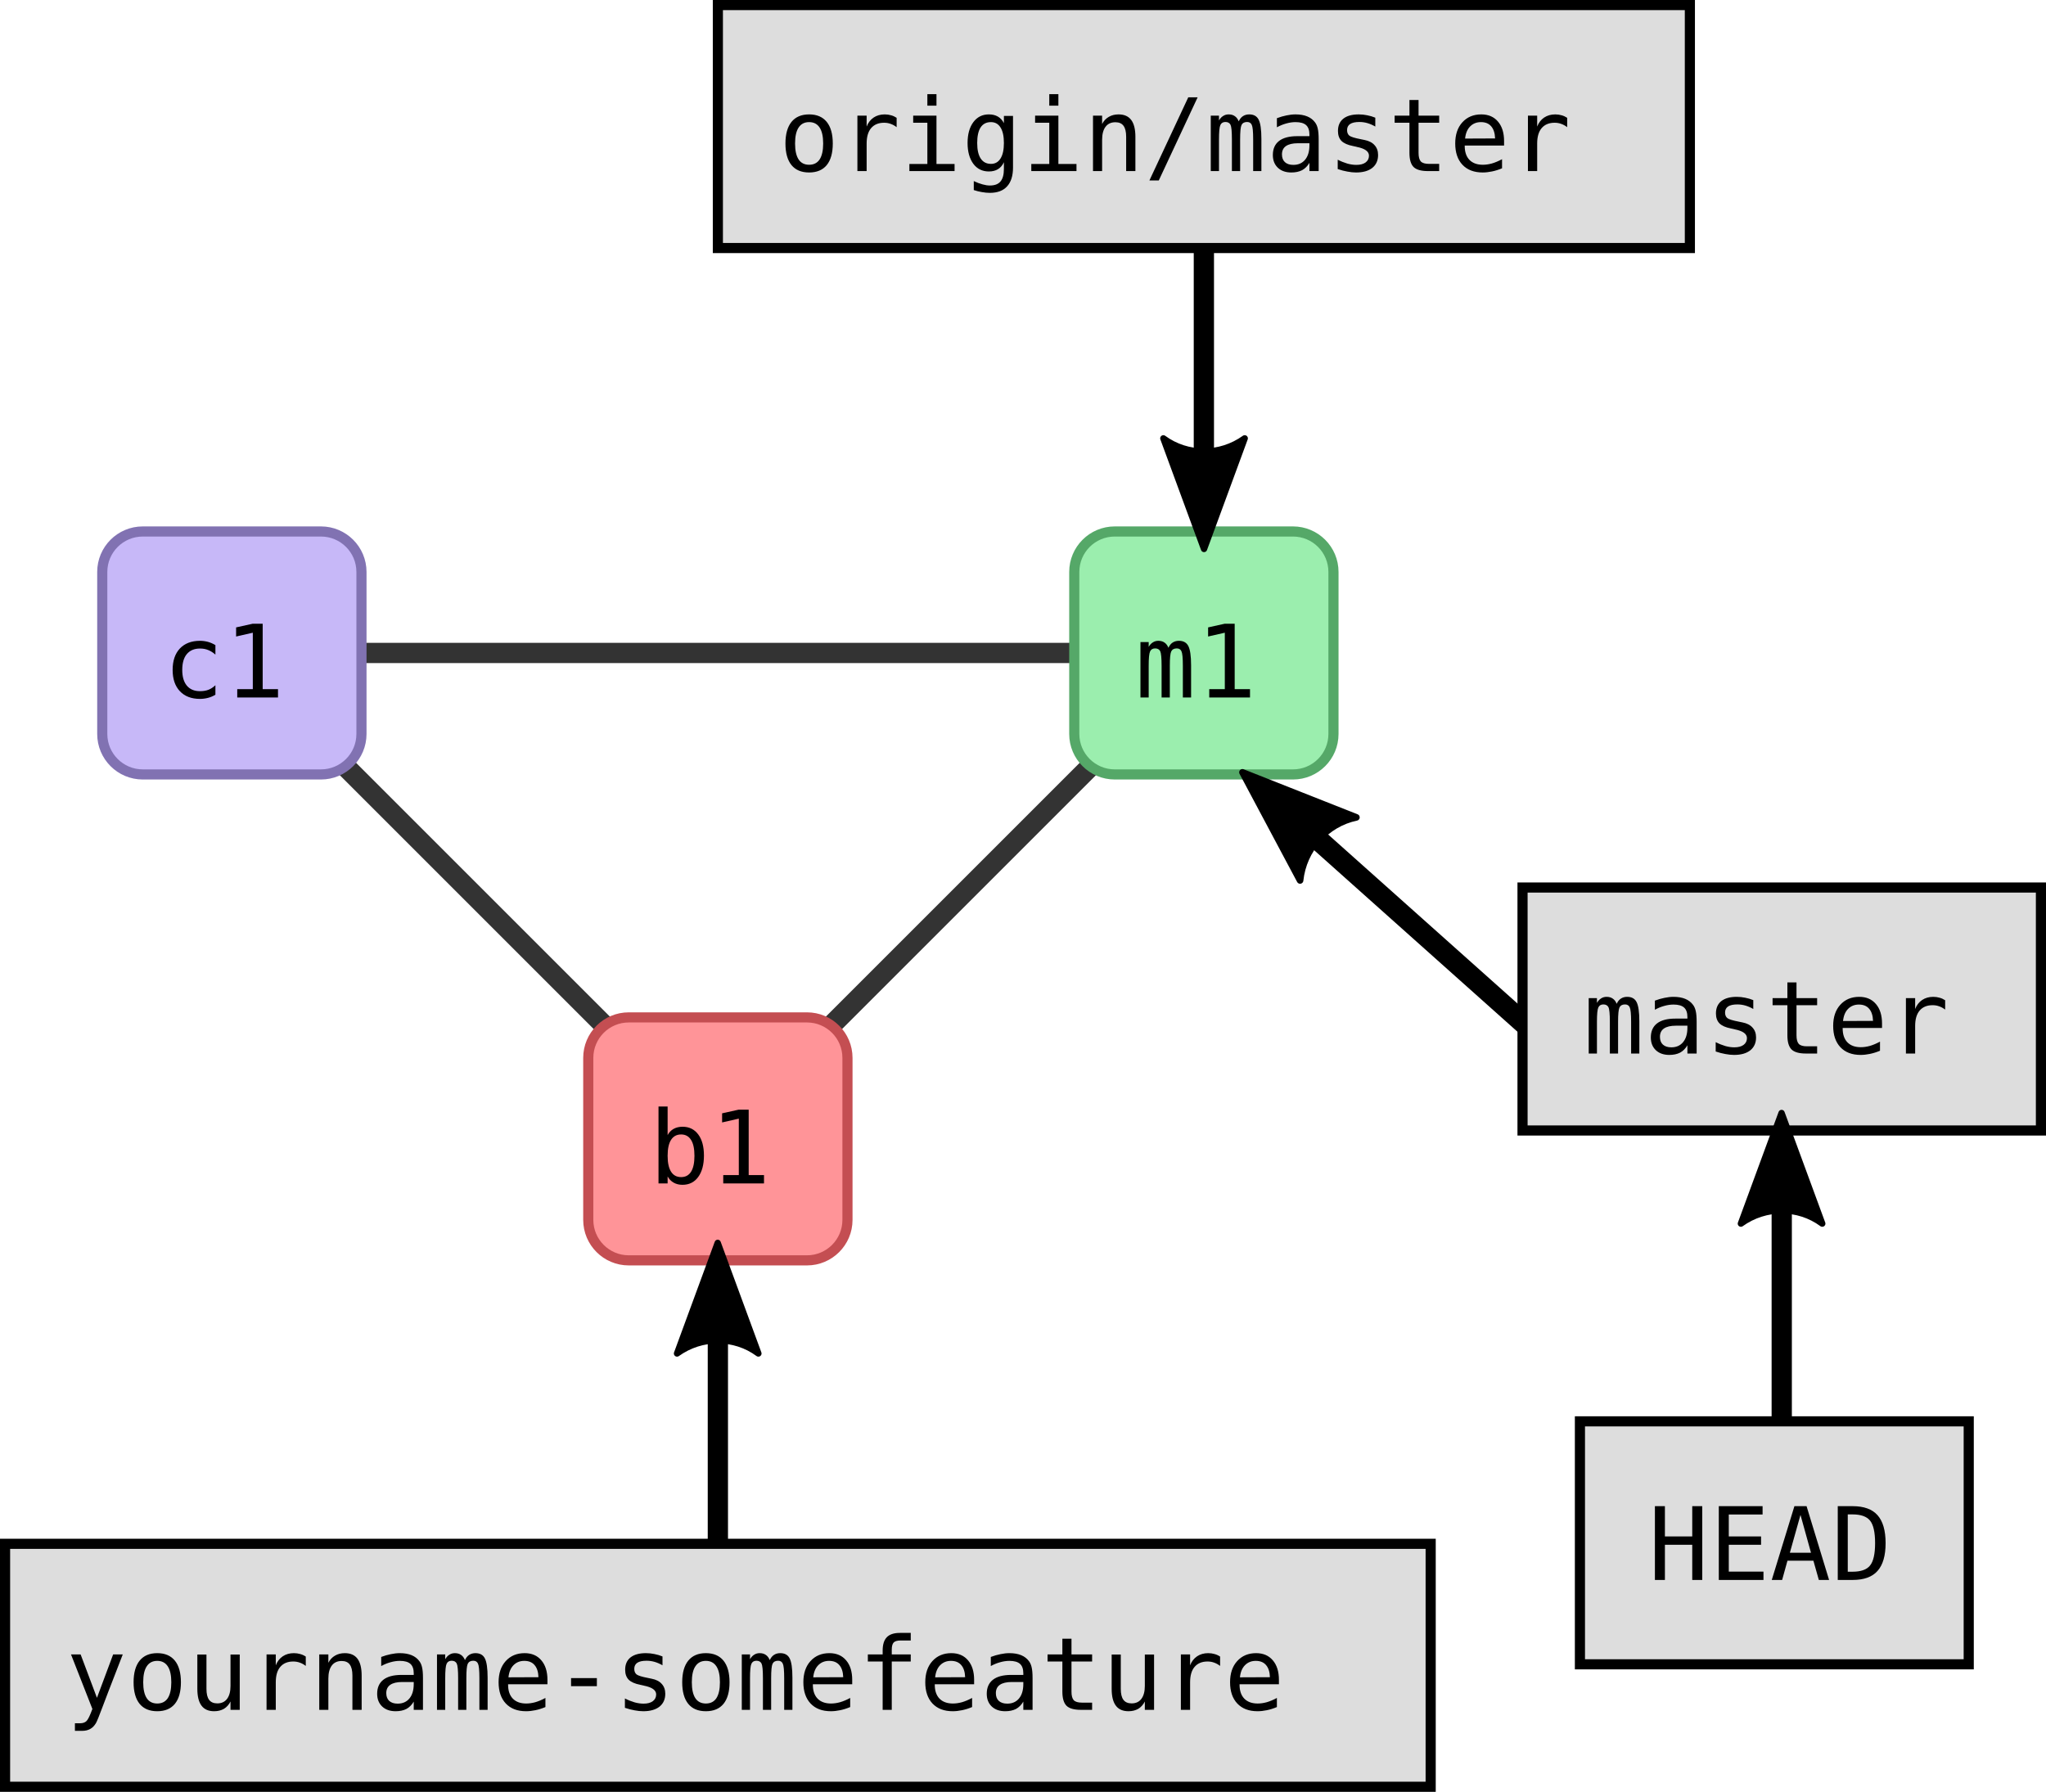
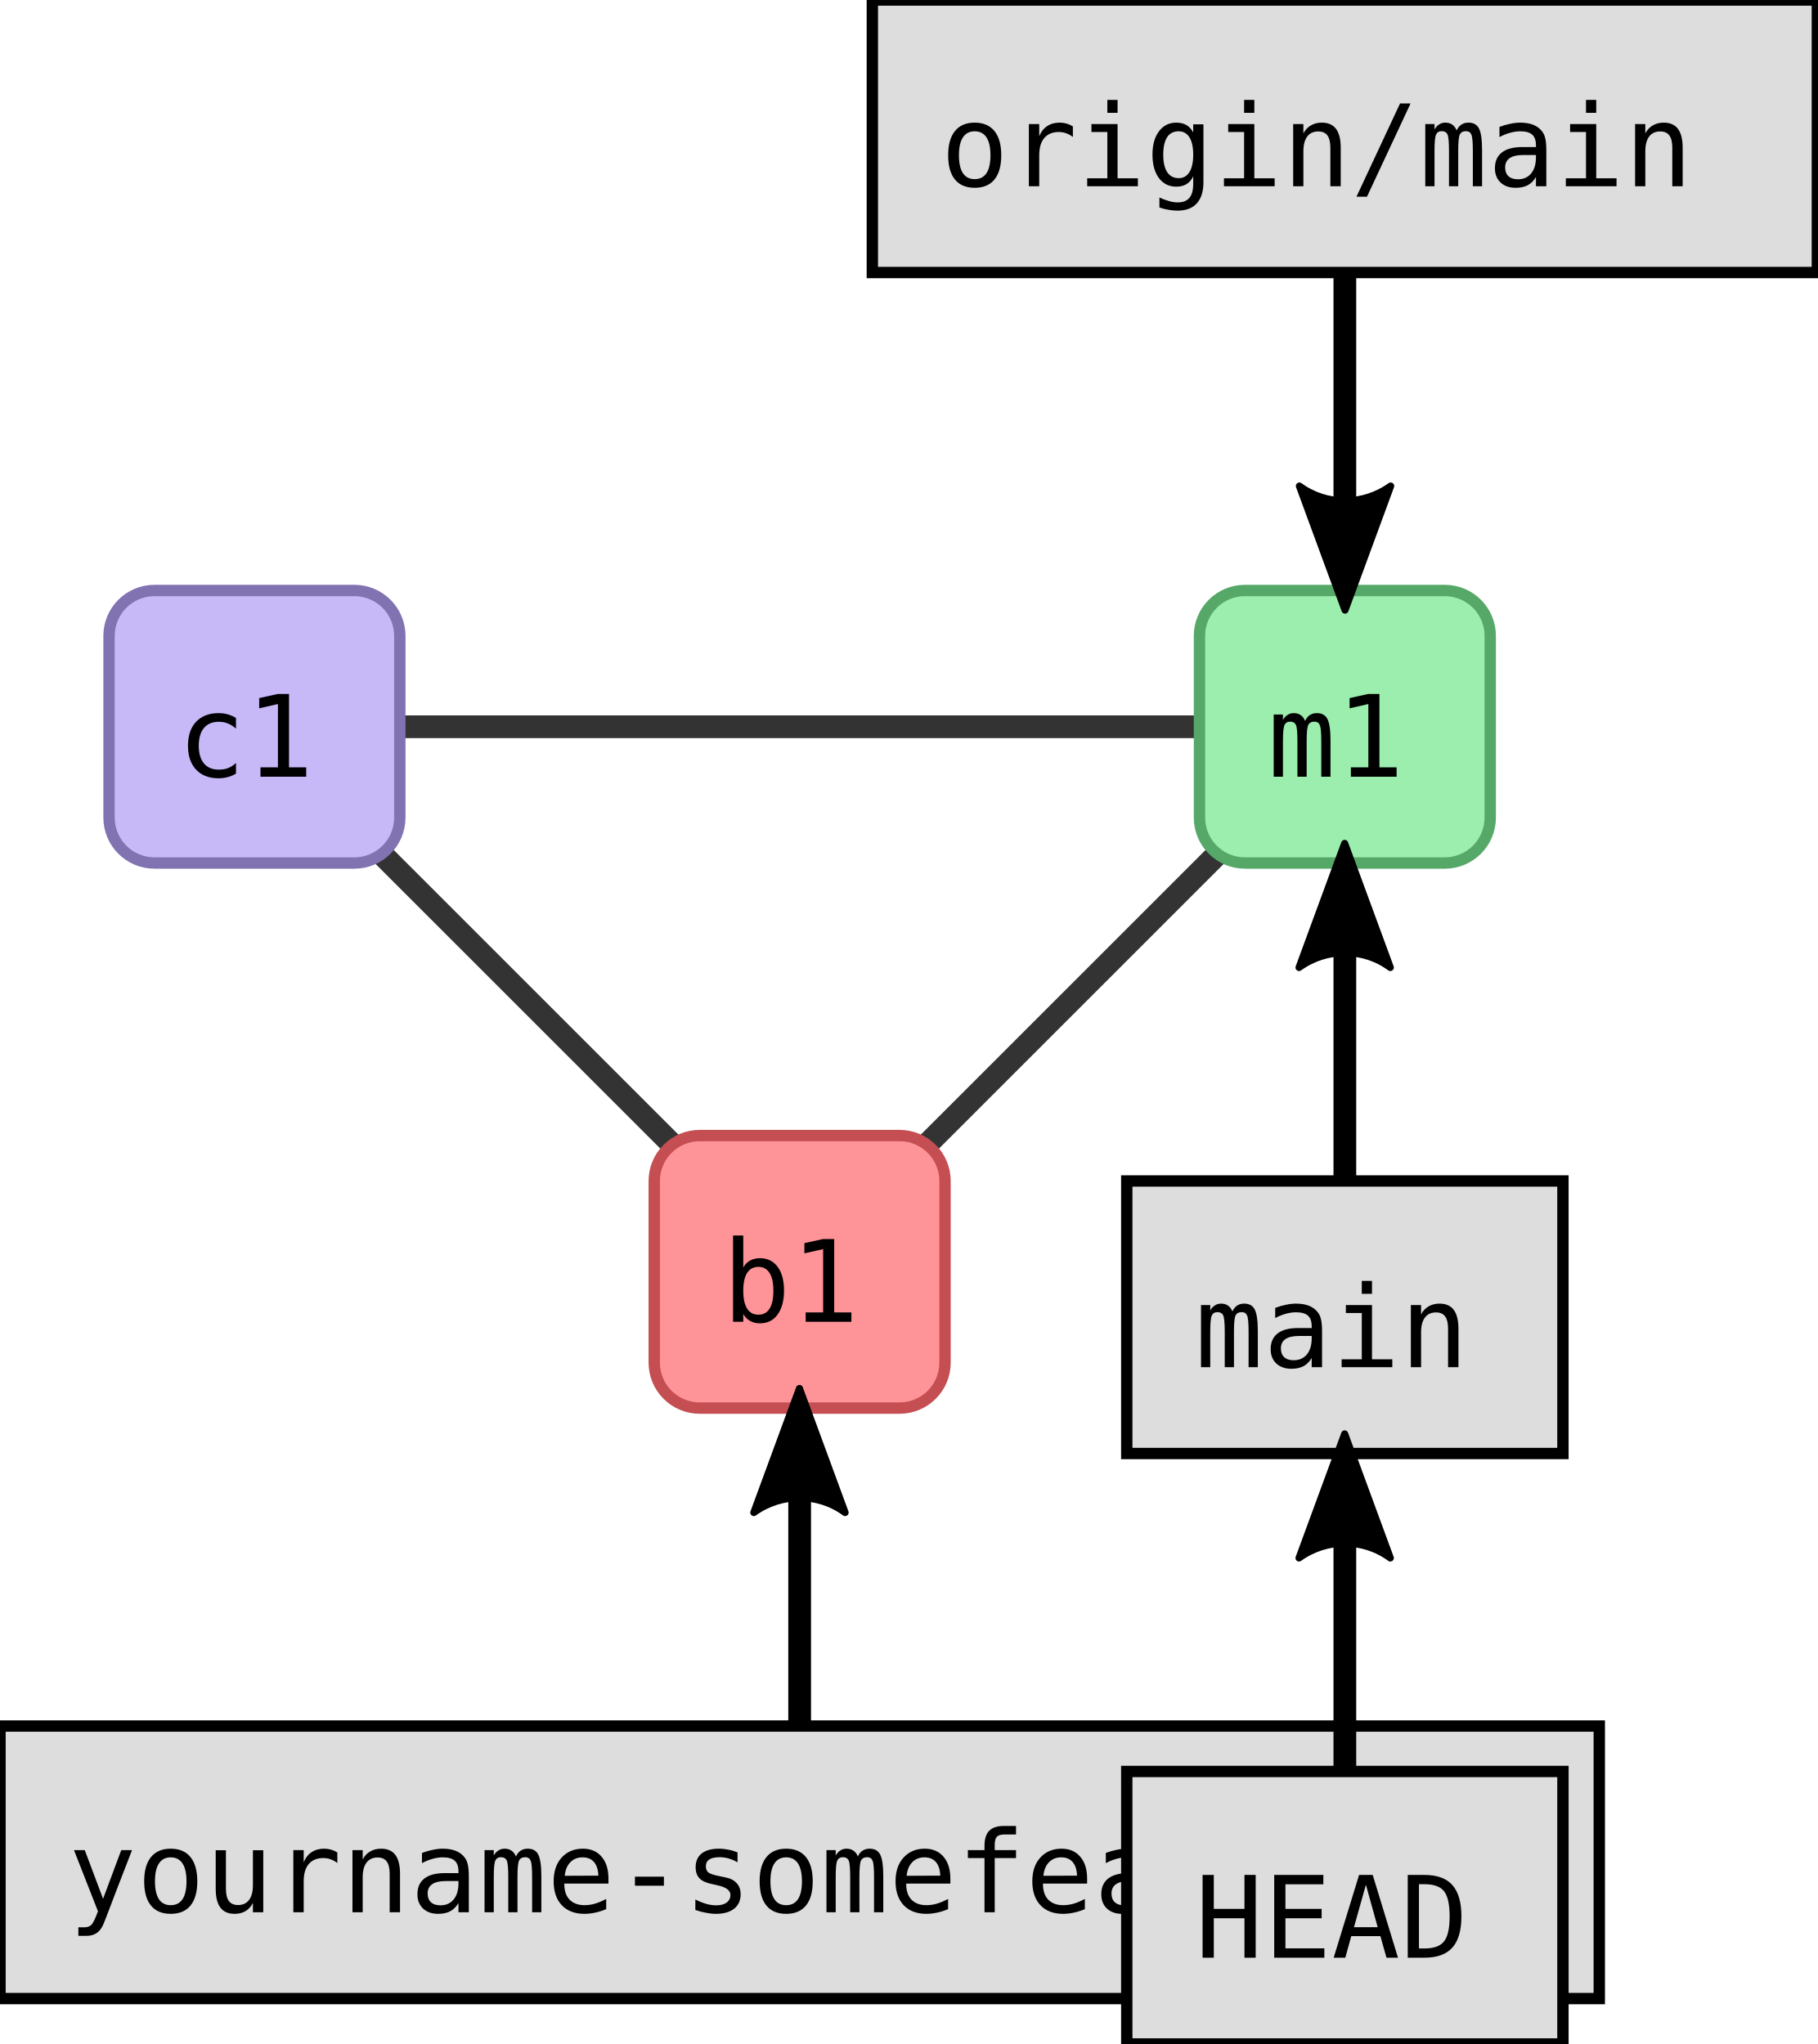
- <svg xmlns="http://www.w3.org/2000/svg" width="252.591" height="221.25" id="svg2" version="1.1">
+ <svg xmlns="http://www.w3.org/2000/svg" width="200.0" height="225.0" id="svg2" version="1.1">
  <defs id="defs4">
-     <marker orient="auto" refY="0" refX="0" id="fullmarker" style="overflow:visible">
-       <path style="opacity:1;fill:#000000;fill-rule:evenodd;stroke:#000000;stroke-width:0.625;stroke-linejoin:round" d="M 8.719,4.034 -2.207,0.016 8.719,-4.002 c -1.745,2.372 -1.735,5.617 -6e-7,8.035 z" transform="scale(-0.5)" id="path2" />
+     <marker orient="auto" refY="0.0" refX="0.0" id="fullmarker" style="overflow:visible;">
+       <path style="opacity:1.0;fill:#000000;stroke:#000000;fill-rule:evenodd;stroke-width:0.625;stroke-linejoin:round;" d="M 8.719,4.034 L -2.207,0.016 L 8.719,-4.002 C 6.973,-1.63 6.983,1.616 8.719,4.034 z " transform="scale(0.5) rotate(180) translate(0,0)" />
    </marker>
-     <marker orient="auto" refY="0" refX="0" id="ghostmarker" style="overflow:visible">
-       <path style="opacity:0.2;fill:#000000;fill-rule:evenodd;stroke:#000000;stroke-width:0.625;stroke-linejoin:round" d="M 8.719,4.034 -2.207,0.016 8.719,-4.002 c -1.745,2.372 -1.735,5.617 -6e-7,8.035 z" transform="scale(-0.5)" id="path5" />
+     <marker orient="auto" refY="0.0" refX="0.0" id="ghostmarker" style="overflow:visible;">
+       <path style="opacity:0.2;fill:#000000;stroke:#000000;fill-rule:evenodd;stroke-width:0.625;stroke-linejoin:round;" d="M 8.719,4.034 L -2.207,0.016 L 8.719,-4.002 C 6.973,-1.63 6.983,1.616 8.719,4.034 z " transform="scale(0.5) rotate(180) translate(0,0)" />
    </marker>
  </defs>
-   <g transform="translate(12.625,65.625)" id="layer1">
-     <line x1="16" y1="15" x2="136" y2="15" style="stroke:#000000;stroke-width:2.5;stroke-opacity:0.8" id="line9" />
-     <line x1="16" y1="15" x2="76" y2="75" style="stroke:#000000;stroke-width:2.5;stroke-opacity:0.8" id="line11" />
-     <line x1="76" y1="75" x2="136" y2="15" style="stroke:#000000;stroke-width:2.5;stroke-opacity:0.8" id="line13" />
-     <rect style="fill:#c7b8f8;stroke:#8172b2;stroke-width:1.25;stroke-miterlimit:4;stroke-dasharray:none;stroke-opacity:1" width="32" height="30" x="0" y="0" ry="5" id="rect15" />
-     <text style="font-style:normal;font-weight:normal;font-size:12.5px;line-height:0%;font-family:'DejaVu Sans Mono';letter-spacing:0px;word-spacing:0px;fill:#000000;fill-opacity:1;stroke:none" x="7.5" y="20.5" id="text17">c1</text>
-     <rect style="fill:#9beeae;stroke:#55a868;stroke-width:1.25;stroke-miterlimit:4;stroke-dasharray:none;stroke-opacity:1" width="32" height="30" x="120" y="0" ry="5" id="rect19" />
-     <text style="font-style:normal;font-weight:normal;font-size:12.5px;line-height:0%;font-family:'DejaVu Sans Mono';letter-spacing:0px;word-spacing:0px;fill:#000000;fill-opacity:1;stroke:none" x="127.5" y="20.5" id="text21">m1</text>
-     <rect style="fill:#ff9498;stroke:#c44e52;stroke-width:1.25;stroke-miterlimit:4;stroke-dasharray:none;stroke-opacity:1" width="32" height="30" x="60" y="60" ry="5" id="rect23" />
-     <text style="font-style:normal;font-weight:normal;font-size:12.5px;line-height:0%;font-family:'DejaVu Sans Mono';letter-spacing:0px;word-spacing:0px;fill:#000000;fill-opacity:1;stroke:none" x="67.5" y="80.5" id="text25">b1</text>
-     <path style="fill:none;stroke:#000000;stroke-width:2.5;stroke-linecap:butt;stroke-linejoin:miter;stroke-miterlimit:4;stroke-dasharray:none;stroke-opacity:1;marker-end:url(#fullmarker)" d="M 76,140 V 90.6" id="path27" />
-     <rect style="fill:#dddddd;stroke:#000000;stroke-width:1.25;stroke-miterlimit:4;stroke-dasharray:none;stroke-opacity:1" width="176" height="30" x="-12" y="125" ry="0.0" id="rect29" />
-     <text style="font-style:normal;font-weight:normal;font-size:12.5px;line-height:0%;font-family:'DejaVu Sans Mono';letter-spacing:0px;word-spacing:0px;fill:#000000;fill-opacity:1;stroke:none" x="-4.5" y="145.5" id="text31">yourname-somefeature</text>
-     <path style="fill:none;stroke:#000000;stroke-width:2.599;stroke-linecap:butt;stroke-linejoin:miter;stroke-miterlimit:4;stroke-dasharray:none;stroke-opacity:1;marker-end:url(#fullmarker)" d="M 182.732,67.185 142.916,31.634" id="path33" />
-     <rect style="fill:#dddddd;stroke:#000000;stroke-width:1.25;stroke-miterlimit:4;stroke-dasharray:none;stroke-opacity:1" width="64" height="30" x="175.341" y="43.963" ry="0.0" id="rect35" />
-     <text style="font-style:normal;font-weight:normal;font-size:12.5px;line-height:0%;font-family:'DejaVu Sans Mono';letter-spacing:0px;word-spacing:0px;fill:#000000;fill-opacity:1;stroke:none" x="182.841" y="64.463" id="text37">master</text>
-     <path style="fill:none;stroke:#000000;stroke-width:2.5;stroke-linecap:butt;stroke-linejoin:miter;stroke-miterlimit:4;stroke-dasharray:none;stroke-opacity:1;marker-end:url(#fullmarker)" d="M 207.341,123.963 V 74.563" id="path39" />
-     <rect style="fill:#dddddd;stroke:#000000;stroke-width:1.25;stroke-miterlimit:4;stroke-dasharray:none;stroke-opacity:1" width="48" height="30" x="182.427" y="109.878" ry="0.0" id="rect41" />
-     <text style="font-style:normal;font-weight:normal;font-size:12.5px;line-height:0%;font-family:'DejaVu Sans Mono';letter-spacing:0px;word-spacing:0px;fill:#000000;fill-opacity:1;stroke:none" x="190.841" y="129.463" id="text43">HEAD</text>
-     <path style="fill:none;stroke:#000000;stroke-width:2.5;stroke-linecap:butt;stroke-linejoin:miter;stroke-miterlimit:4;stroke-dasharray:none;stroke-opacity:1;marker-end:url(#fullmarker)" d="M 136,-50 V -0.6" id="path45" />
-     <rect style="fill:#dddddd;stroke:#000000;stroke-width:1.25;stroke-miterlimit:4;stroke-dasharray:none;stroke-opacity:1" width="120" height="30" x="76" y="-65" ry="0.0" id="rect47" />
-     <text style="font-style:normal;font-weight:normal;font-size:12.5px;line-height:0%;font-family:'DejaVu Sans Mono';letter-spacing:0px;word-spacing:0px;fill:#000000;fill-opacity:1;stroke:none" x="83.5" y="-44.5" id="text49">origin/master</text>
+   <g transform="translate(12.0,65.0) rotate(0)" id="layer1">
+     <line x1="16.0" y1="15.0" x2="136.0" y2="15.0" style="stroke:#000000;                         stroke-width:2.5;                         stroke-opacity:0.8" />
+     <line x1="16.0" y1="15.0" x2="76.0" y2="75.0" style="stroke:#000000;                         stroke-width:2.5;                         stroke-opacity:0.8" />
+     <line x1="76.0" y1="75.0" x2="136.0" y2="15.0" style="stroke:#000000;                         stroke-width:2.5;                         stroke-opacity:0.8" />
+     <rect style="fill:#c7b8f8;                         stroke:#8172B2;                         stroke-width:1.25;                         stroke-miterlimit:4;                         stroke-opacity:1.0;                         stroke-dasharray:none" width="32.0" height="30.0" x="0.0" y="0.0" ry="5.0" />
+     <text style="font-size:12.5px;                         font-style:normal;                         font-weight:normal;                         line-height:125%%;                         letter-spacing:0px;                         word-spacing:0px;                         fill:#000000;                         fill-opacity:1.0;                         stroke:none;                         font-family:DejaVu Sans Mono" x="7.5" y="20.5">c1</text>
+     <rect style="fill:#9beeae;                         stroke:#55A868;                         stroke-width:1.25;                         stroke-miterlimit:4;                         stroke-opacity:1.0;                         stroke-dasharray:none" width="32.0" height="30.0" x="120.0" y="0.0" ry="5.0" />
+     <text style="font-size:12.5px;                         font-style:normal;                         font-weight:normal;                         line-height:125%%;                         letter-spacing:0px;                         word-spacing:0px;                         fill:#000000;                         fill-opacity:1.0;                         stroke:none;                         font-family:DejaVu Sans Mono" x="127.5" y="20.5">m1</text>
+     <rect style="fill:#ff9498;                         stroke:#C44E52;                         stroke-width:1.25;                         stroke-miterlimit:4;                         stroke-opacity:1.0;                         stroke-dasharray:none" width="32.0" height="30.0" x="60.0" y="60.0" ry="5.0" />
+     <text style="font-size:12.5px;                         font-style:normal;                         font-weight:normal;                         line-height:125%%;                         letter-spacing:0px;                         word-spacing:0px;                         fill:#000000;                         fill-opacity:1.0;                         stroke:none;                         font-family:DejaVu Sans Mono" x="67.5" y="80.5">b1</text>
+     <path style="fill:none;                  stroke:#000000;                  stroke-width:2.5;                  stroke-linecap:butt;                  stroke-linejoin:miter;                  stroke-opacity:1.0;                  marker-end:url(#fullmarker);                  stroke-miterlimit:4;                  stroke-dasharray:none" d="M 76.0,140.0 76.0,90.6" />
+     <rect style="fill:#dddddd;                         stroke:#000000;                         stroke-width:1.25;                         stroke-miterlimit:4;                         stroke-opacity:1.0;                         stroke-dasharray:none" width="176.0" height="30.0" x="-12.0" y="125.0" ry="0.0" />
+     <text style="font-size:12.5px;                         font-style:normal;                         font-weight:normal;                         line-height:125%%;                         letter-spacing:0px;                         word-spacing:0px;                         fill:#000000;                         fill-opacity:1.0;                         stroke:none;                         font-family:DejaVu Sans Mono" x="-4.5" y="145.5">yourname-somefeature</text>
+     <path style="fill:none;                  stroke:#000000;                  stroke-width:2.5;                  stroke-linecap:butt;                  stroke-linejoin:miter;                  stroke-opacity:1.0;                  marker-end:url(#fullmarker);                  stroke-miterlimit:4;                  stroke-dasharray:none" d="M 136.0,80.0 136.0,30.6" />
+     <rect style="fill:#dddddd;                         stroke:#000000;                         stroke-width:1.25;                         stroke-miterlimit:4;                         stroke-opacity:1.0;                         stroke-dasharray:none" width="48.0" height="30.0" x="112.0" y="65.0" ry="0.0" />
+     <text style="font-size:12.5px;                         font-style:normal;                         font-weight:normal;                         line-height:125%%;                         letter-spacing:0px;                         word-spacing:0px;                         fill:#000000;                         fill-opacity:1.0;                         stroke:none;                         font-family:DejaVu Sans Mono" x="119.5" y="85.5">main</text>
+     <path style="fill:none;                  stroke:#000000;                  stroke-width:2.5;                  stroke-linecap:butt;                  stroke-linejoin:miter;                  stroke-opacity:1.0;                  marker-end:url(#fullmarker);                  stroke-miterlimit:4;                  stroke-dasharray:none" d="M 136.0,145.0 136.0,95.6" />
+     <rect style="fill:#dddddd;                         stroke:#000000;                         stroke-width:1.25;                         stroke-miterlimit:4;                         stroke-opacity:1.0;                         stroke-dasharray:none" width="48.0" height="30.0" x="112.0" y="130.0" ry="0.0" />
+     <text style="font-size:12.5px;                         font-style:normal;                         font-weight:normal;                         line-height:125%%;                         letter-spacing:0px;                         word-spacing:0px;                         fill:#000000;                         fill-opacity:1.0;                         stroke:none;                         font-family:DejaVu Sans Mono" x="119.5" y="150.5">HEAD</text>
+     <path style="fill:none;                  stroke:#000000;                  stroke-width:2.5;                  stroke-linecap:butt;                  stroke-linejoin:miter;                  stroke-opacity:1.0;                  marker-end:url(#fullmarker);                  stroke-miterlimit:4;                  stroke-dasharray:none" d="M 136.0,-50.0 136.0,-0.6" />
+     <rect style="fill:#dddddd;                         stroke:#000000;                         stroke-width:1.25;                         stroke-miterlimit:4;                         stroke-opacity:1.0;                         stroke-dasharray:none" width="104.0" height="30.0" x="84.0" y="-65.0" ry="0.0" />
+     <text style="font-size:12.5px;                         font-style:normal;                         font-weight:normal;                         line-height:125%%;                         letter-spacing:0px;                         word-spacing:0px;                         fill:#000000;                         fill-opacity:1.0;                         stroke:none;                         font-family:DejaVu Sans Mono" x="91.5" y="-44.5">origin/main</text>
  </g>
</svg>
